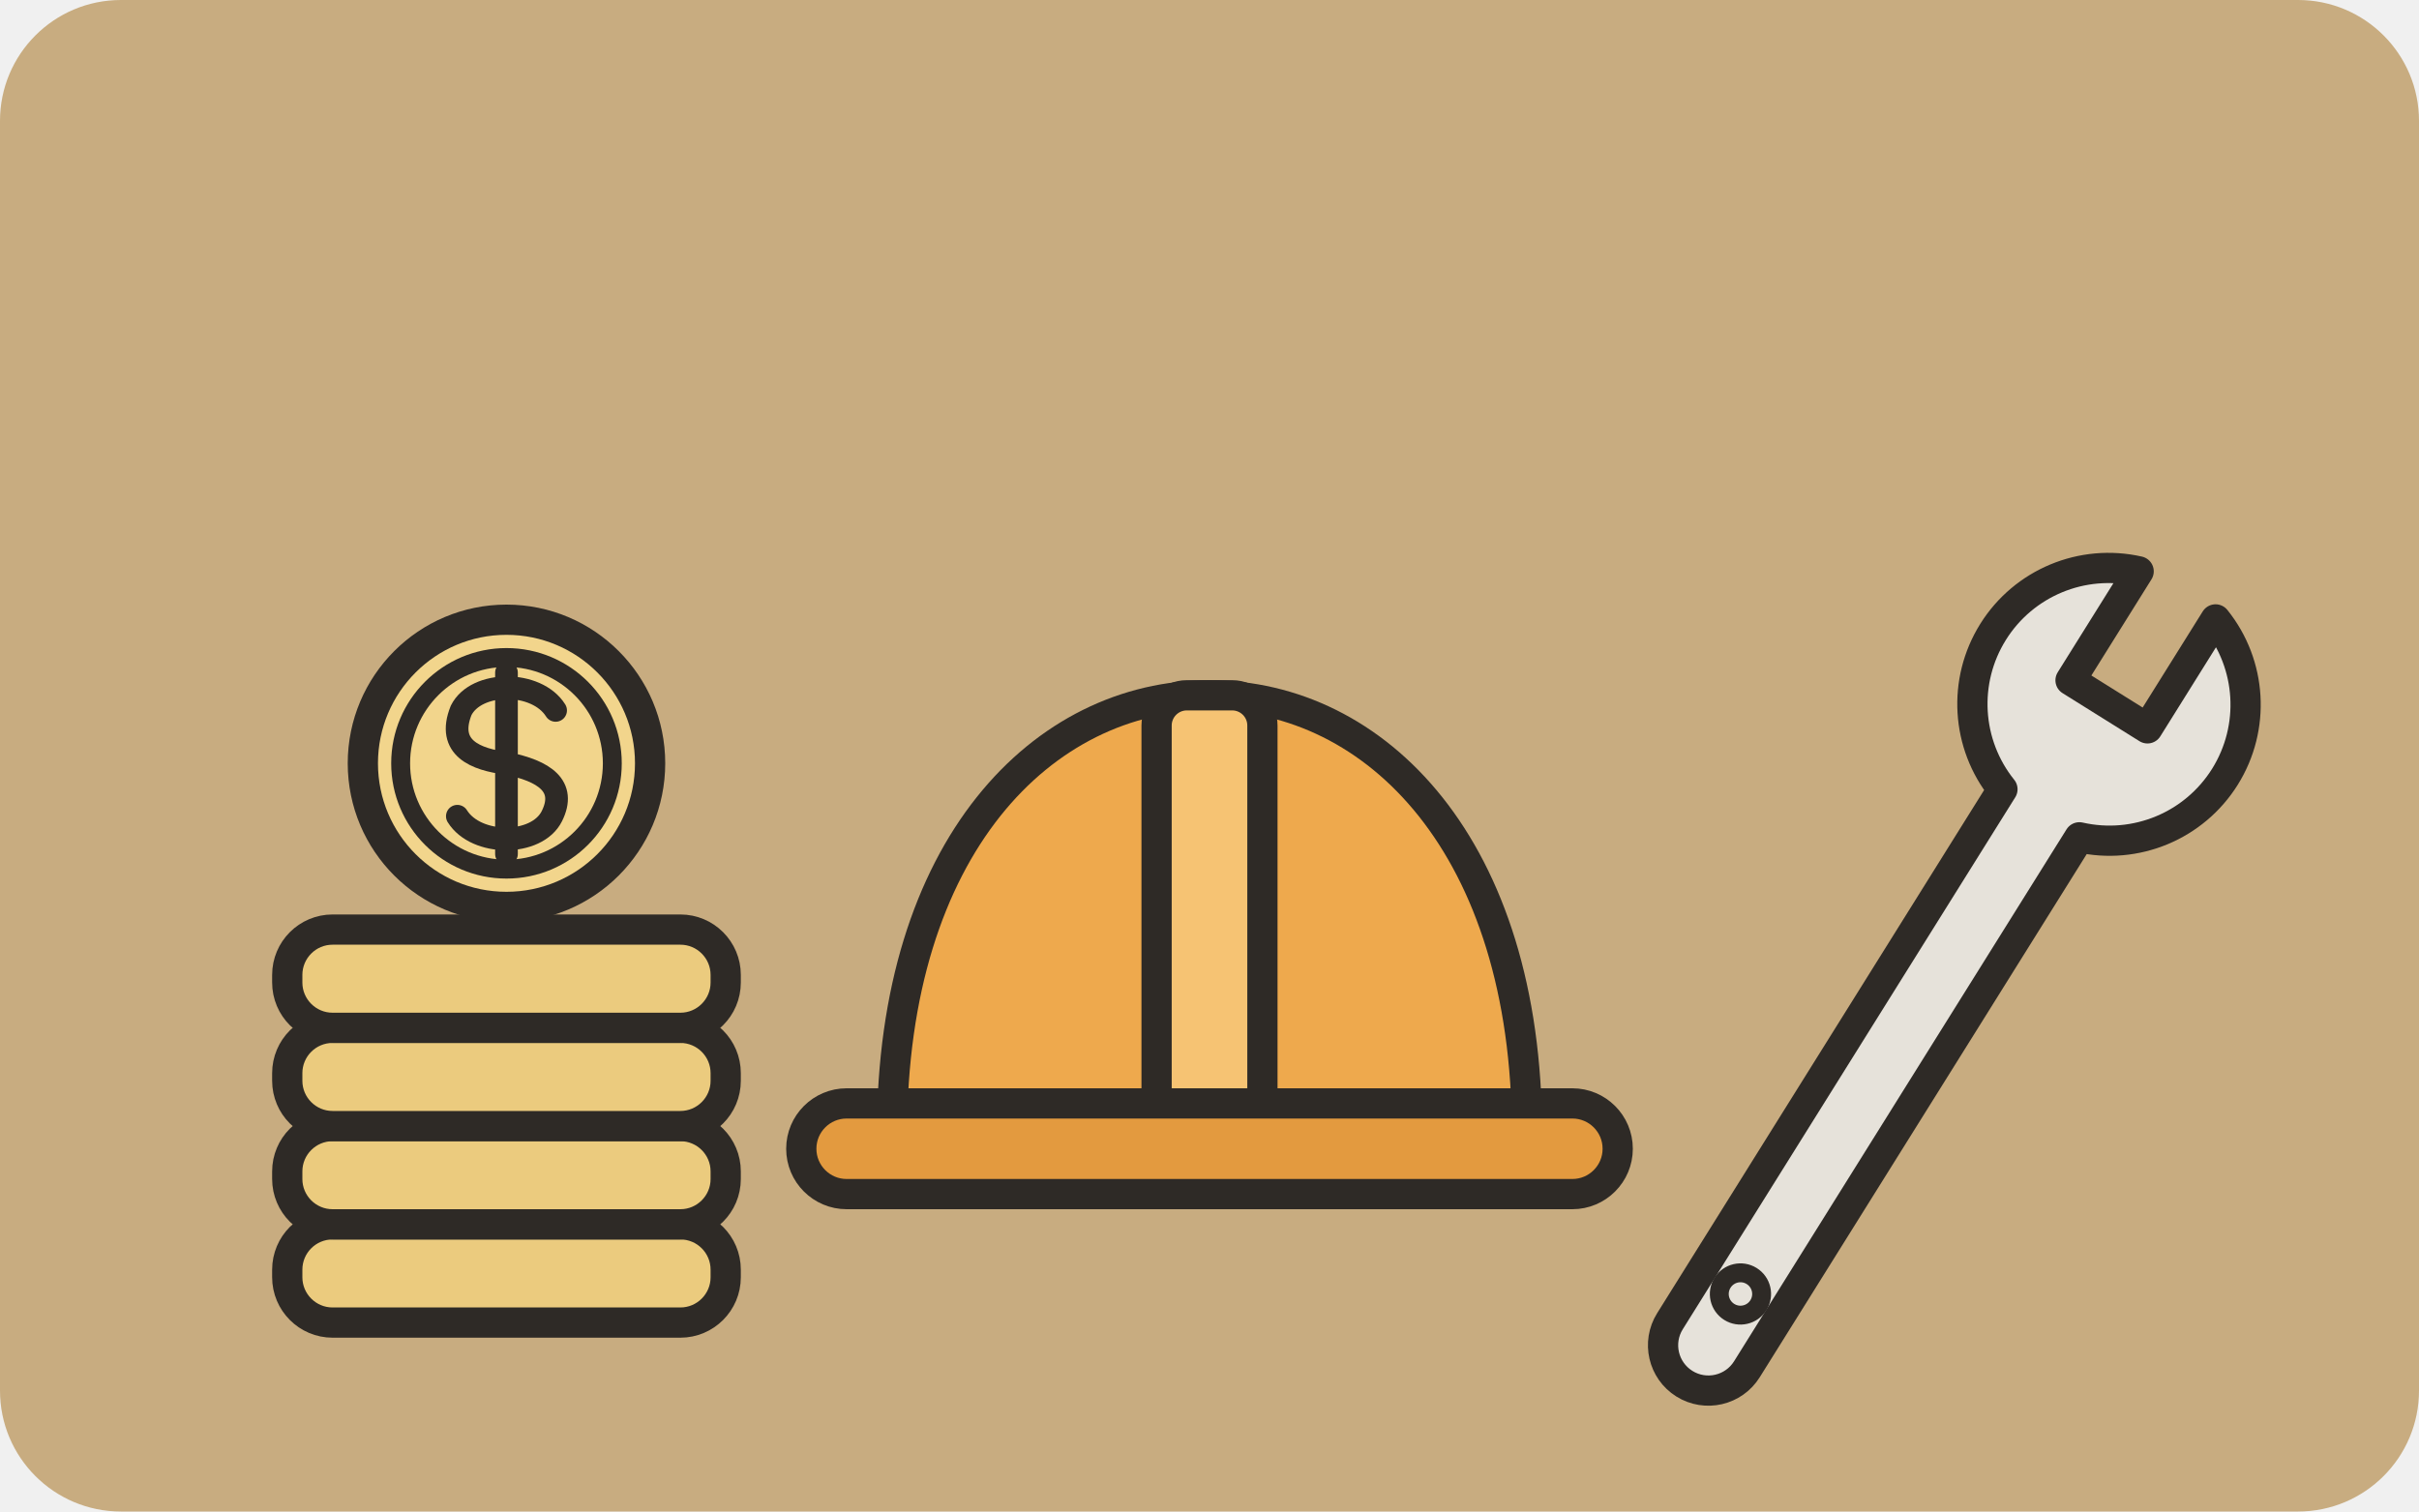
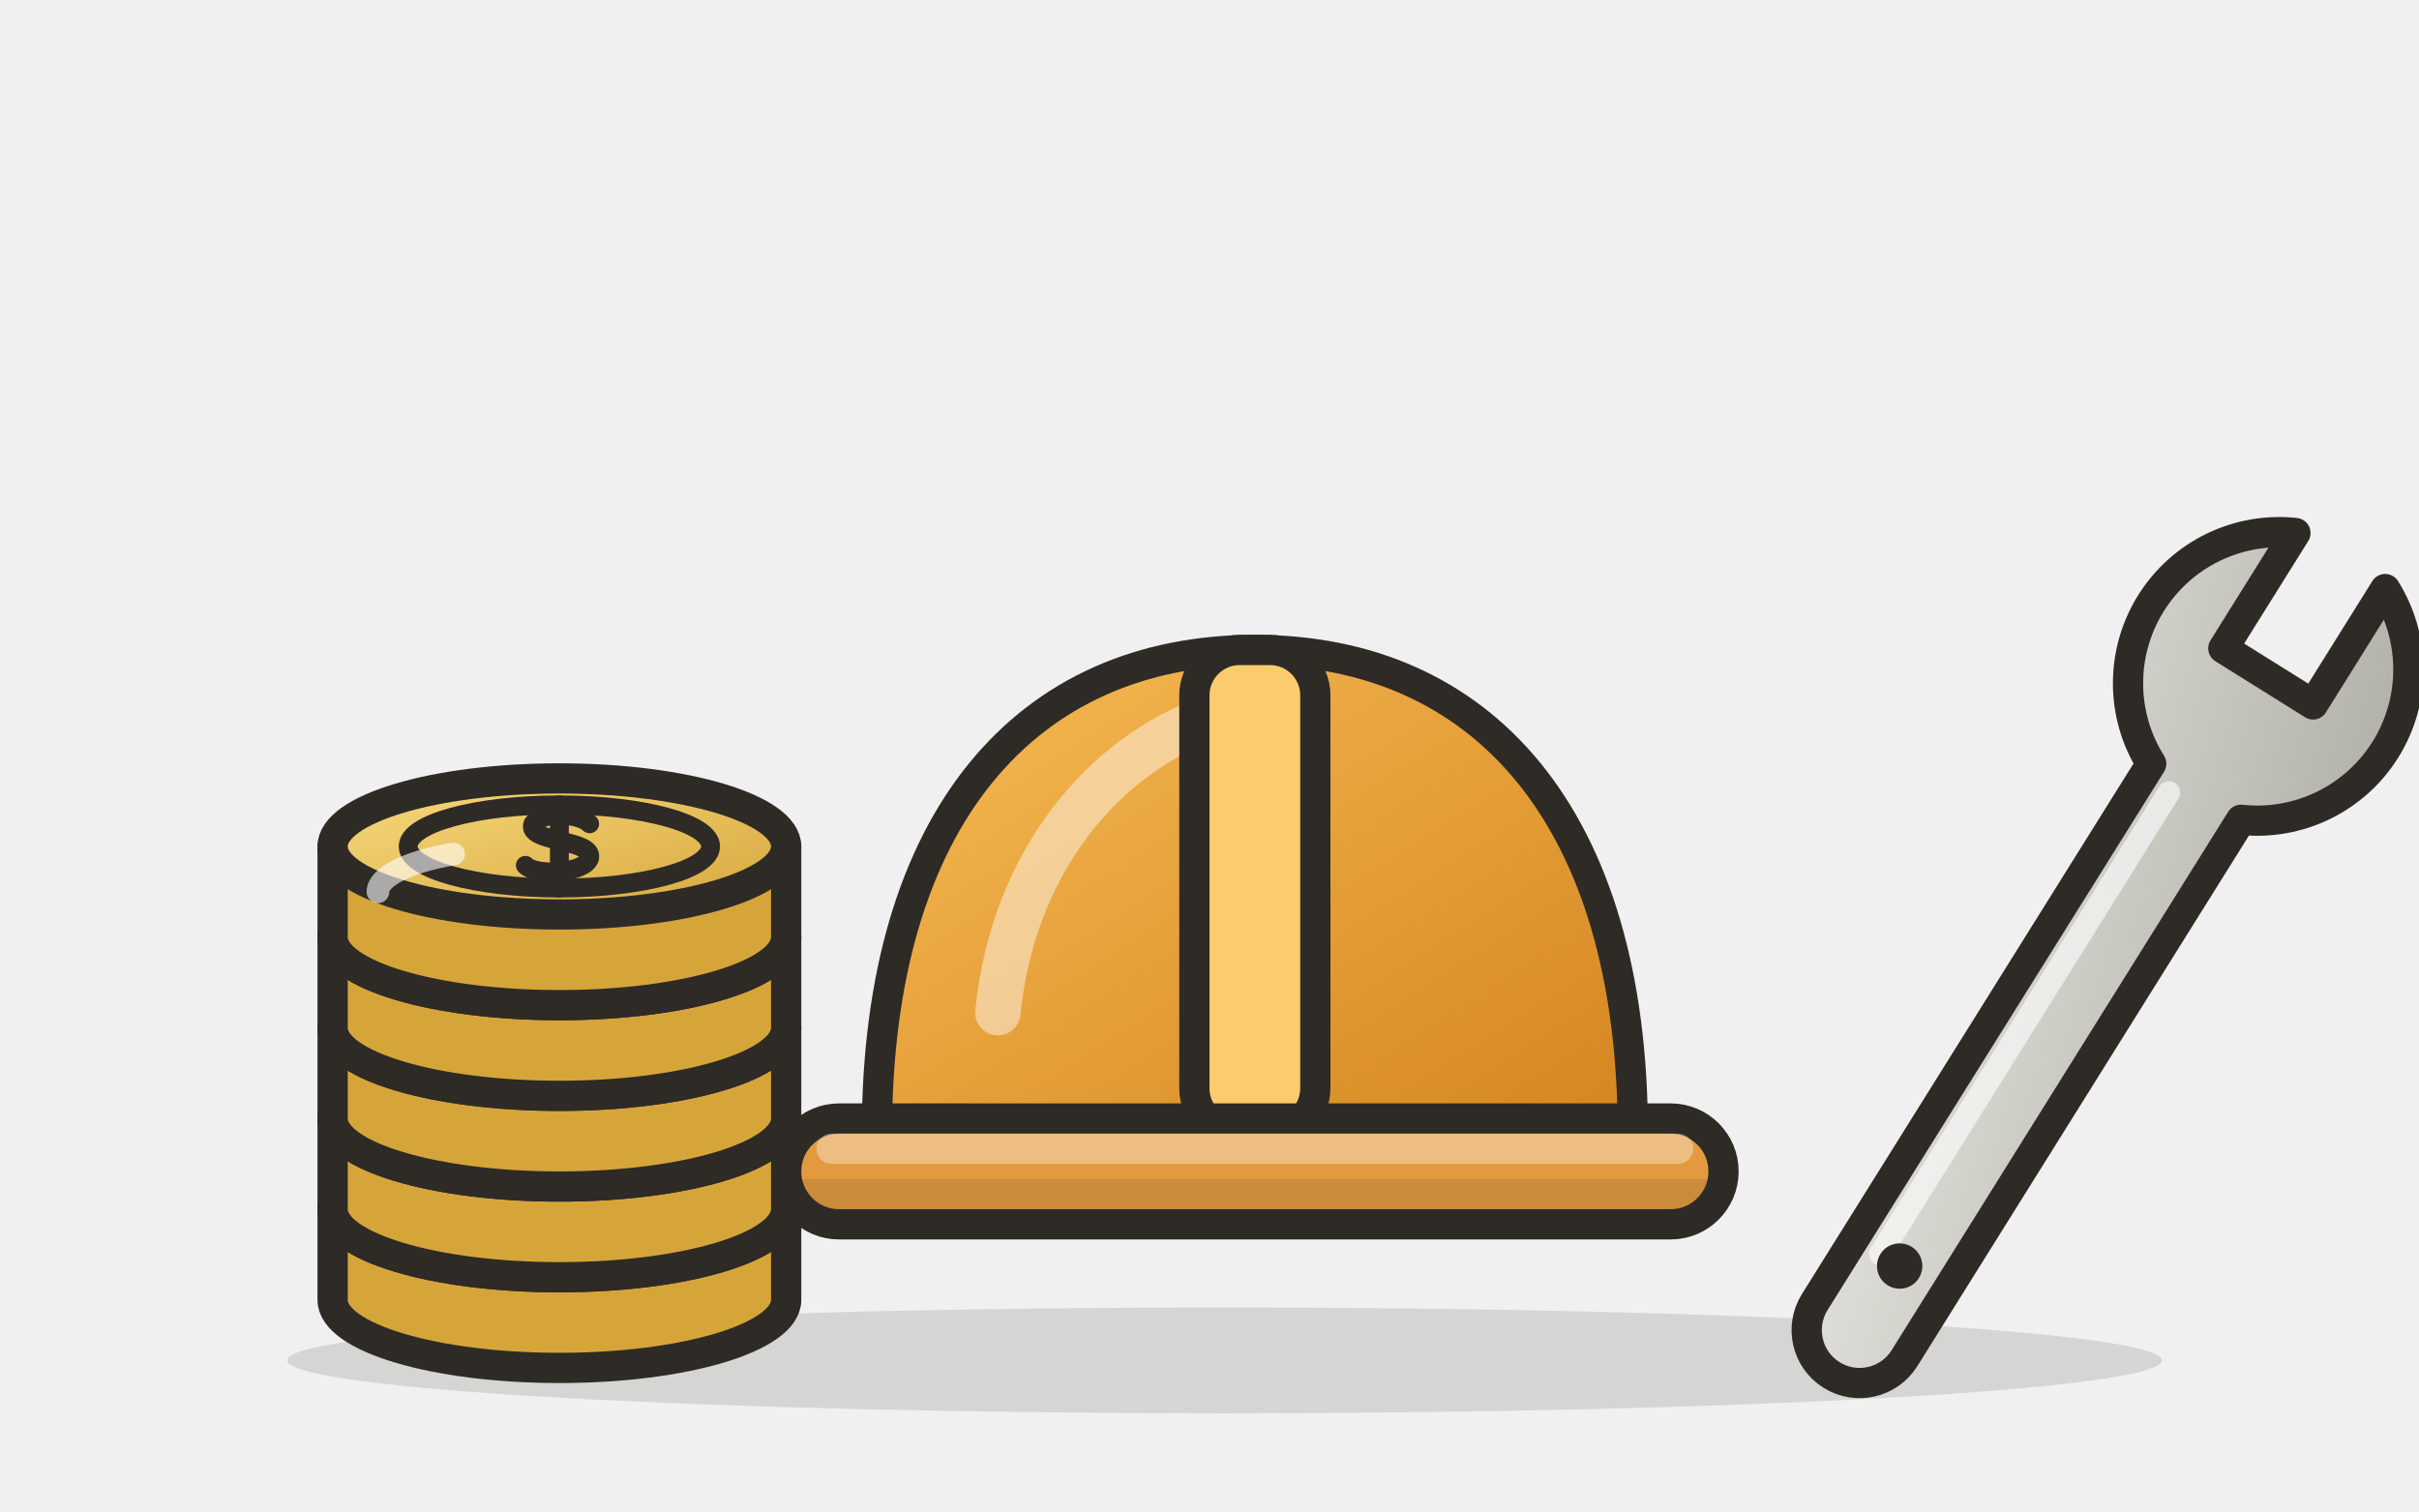
- <svg xmlns="http://www.w3.org/2000/svg" viewBox="0 0 320 200" width="320" height="200" role="img" aria-label="Jobs and Wages">
+ <svg xmlns="http://www.w3.org/2000/svg" viewBox="0 0 320 200">
  <defs>
-     <clipPath id="bp-tile-jobs-wages">
-       <rect width="320" height="200" rx="16" />
-     </clipPath>
+     <linearGradient id="bp-jobs-hat" x1="0" y1="0" x2="1" y2="1">
+       <stop offset="0" stop-color="#F7BB55" />
+       <stop offset="1" stop-color="#D4851F" />
+     </linearGradient>
+     <linearGradient id="bp-jobs-coin" x1="0" y1="0" x2="1" y2="1">
+       <stop offset="0" stop-color="#F8DB80" />
+       <stop offset="1" stop-color="#D6A53A" />
+     </linearGradient>
+     <linearGradient id="bp-jobs-steel" x1="0" y1="0" x2="1" y2="1">
+       <stop offset="0" stop-color="#E9E9E3" />
+       <stop offset="1" stop-color="#AEAEA7" />
+     </linearGradient>
  </defs>
-   <rect class="tile" width="320" height="200" rx="16" fill="#C8AC80" />
-   <g clip-path="url(#bp-tile-jobs-wages)" fill="none" stroke="#2E2A26" stroke-width="4" stroke-linecap="round" stroke-linejoin="round">
-     <rect x="38" y="162" width="58" height="13" rx="6" fill="#EBCB7E" />
-     <rect x="38" y="149" width="58" height="13" rx="6" fill="#EBCB7E" />
-     <rect x="38" y="136" width="58" height="13" rx="6" fill="#EBCB7E" />
-     <rect x="38" y="123" width="58" height="13" rx="6" fill="#EBCB7E" />
-     <circle cx="67" cy="101" r="19" fill="#F2D58C" />
-     <circle cx="67" cy="101" r="14" stroke-width="2.5" />
-     <path d="M73.5 94 C71 90 63 90 61 94 C59 99 63 100.5 67 101 C72 102 75 104 73 108 C71 112 63 112 60.5 108 M67 89 V113" stroke-width="3" />
-     <path d="M118 150 C118 112 138 92 160 92 C182 92 202 112 202 150 Z" fill="#EEA94D" />
-     <rect x="153" y="92" width="14" height="58" rx="4" fill="#F6C373" />
-     <rect x="106" y="146" width="108" height="12" rx="6" fill="#E39A3F" />
-     <g transform="translate(226 178) rotate(-58)">
-       <path d="M0 -6 L83 -6 A18 18 0 0 1 117 -6 L100 -6 L100 6 L117 6 A18 18 0 0 1 83 6 L0 6 A6 6 0 0 1 0 -6 Z" fill="#E6E2DA" />
-       <circle cx="8" cy="0" r="2.8" stroke-width="2.5" />
+   <g fill="none" stroke="#2E2A26" stroke-width="4" stroke-linecap="round" stroke-linejoin="round">
+     <ellipse cx="162" cy="180" rx="124" ry="7" fill="#2E2A26" opacity=".14" stroke="none" />
+     <g>
+       <path d="M44 160 v12 a30 9 0 0 0 60 0 v-12" fill="#D6A53A" />
+       <ellipse cx="74" cy="160" rx="30" ry="9" fill="url(#bp-jobs-coin)" />
+       <path d="M44 148 v12 a30 9 0 0 0 60 0 v-12" fill="#D6A53A" />
+       <ellipse cx="74" cy="148" rx="30" ry="9" fill="url(#bp-jobs-coin)" />
+       <path d="M44 136 v12 a30 9 0 0 0 60 0 v-12" fill="#D6A53A" />
+       <ellipse cx="74" cy="136" rx="30" ry="9" fill="url(#bp-jobs-coin)" />
+       <path d="M44 124 v12 a30 9 0 0 0 60 0 v-12" fill="#D6A53A" />
+       <ellipse cx="74" cy="124" rx="30" ry="9" fill="url(#bp-jobs-coin)" />
+       <path d="M44 112 v12 a30 9 0 0 0 60 0 v-12" fill="#D6A53A" />
+       <ellipse cx="74" cy="112" rx="30" ry="9" fill="url(#bp-jobs-coin)" />
+       <ellipse cx="74" cy="112" rx="20" ry="5.5" stroke-width="2.5" />
+       <path d="M74 106.5 V117.5 M78 109 C76.5 107.5 71.5 107.5 70.5 109 C69.5 111.5 78.5 111 78 113.5 C77.5 115.5 71 116 69.5 114.5" stroke-width="2.5" />
+       <path d="M50 118 C50 116 54 114 60 113" stroke="#FFFFFF" stroke-width="3" opacity=".6" />
+     </g>
+     <path d="M116 150 C116 108 136 86 166 86 C196 86 216 108 216 150 Z" fill="url(#bp-jobs-hat)" />
+     <path d="M132 134 C134 114 146 100 160 95" stroke="#FFFFFF" stroke-width="6" opacity=".45" />
+     <rect x="158" y="86" width="16" height="64" rx="6" fill="#FBCB6D" />
+     <rect x="104" y="148" width="124" height="14" rx="7" fill="#E39A3F" />
+     <rect x="108" y="150" width="116" height="4" rx="2" fill="#FFFFFF" opacity=".35" stroke="none" />
+     <rect x="104" y="156" width="124" height="6" rx="3" fill="#2E2A26" opacity=".14" stroke="none" />
+     <g transform="translate(246 176) rotate(-58)">
+       <path d="M0 -7 L84 -7 A20 20 0 0 1 120 -7 L102 -7 L102 7 L120 7 A20 20 0 0 1 84 7 L0 7 A7 7 0 0 1 0 -7 Z" fill="url(#bp-jobs-steel)" />
+       <path d="M10 -3 L82 -3" stroke="#FFFFFF" stroke-width="3" opacity=".6" />
+       <circle cx="10" cy="0" r="3" fill="#2E2A26" stroke="none" />
    </g>
  </g>
</svg>
